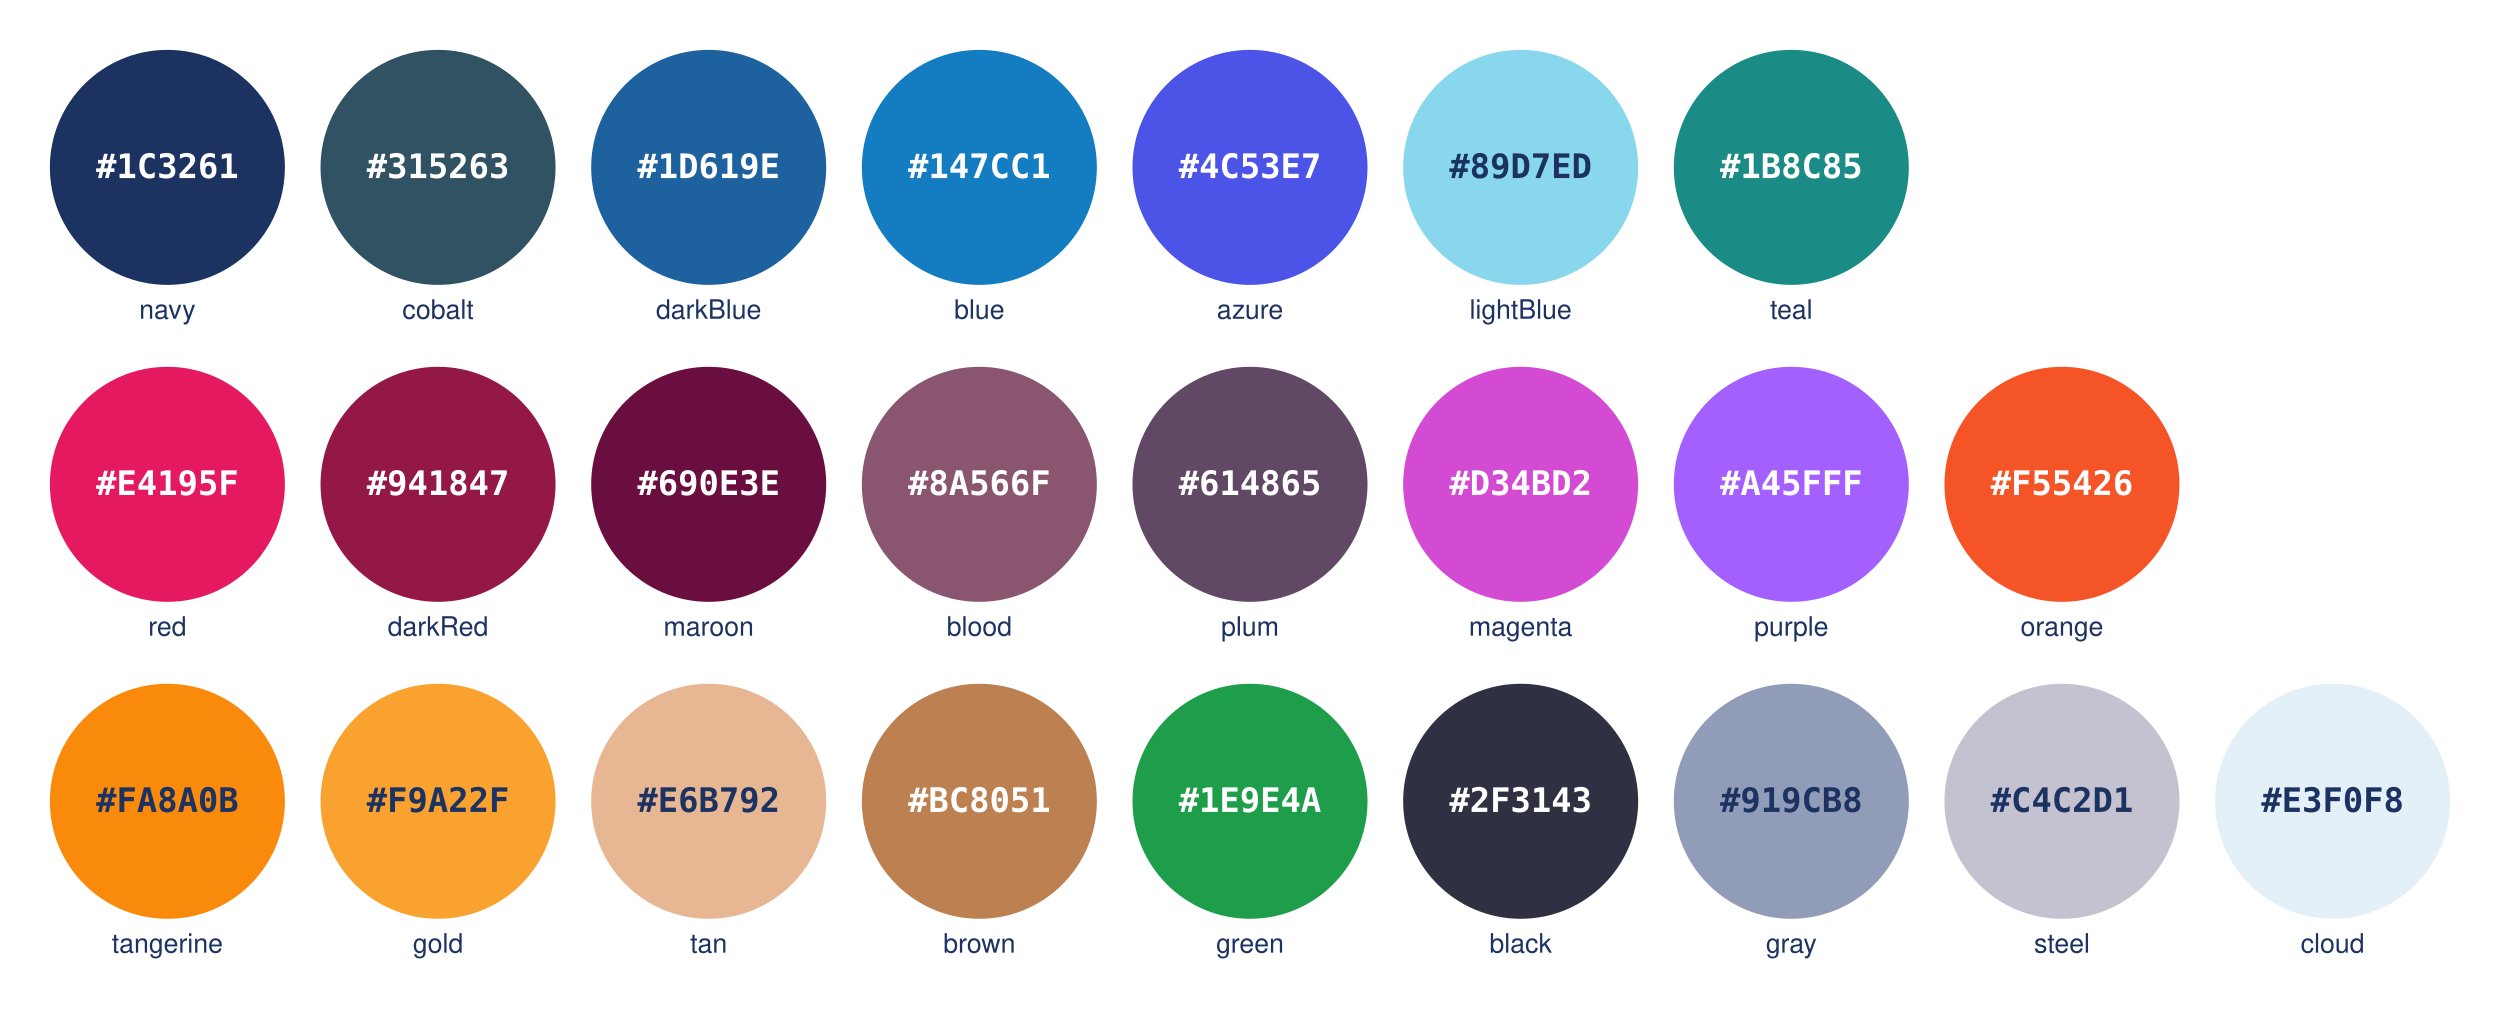
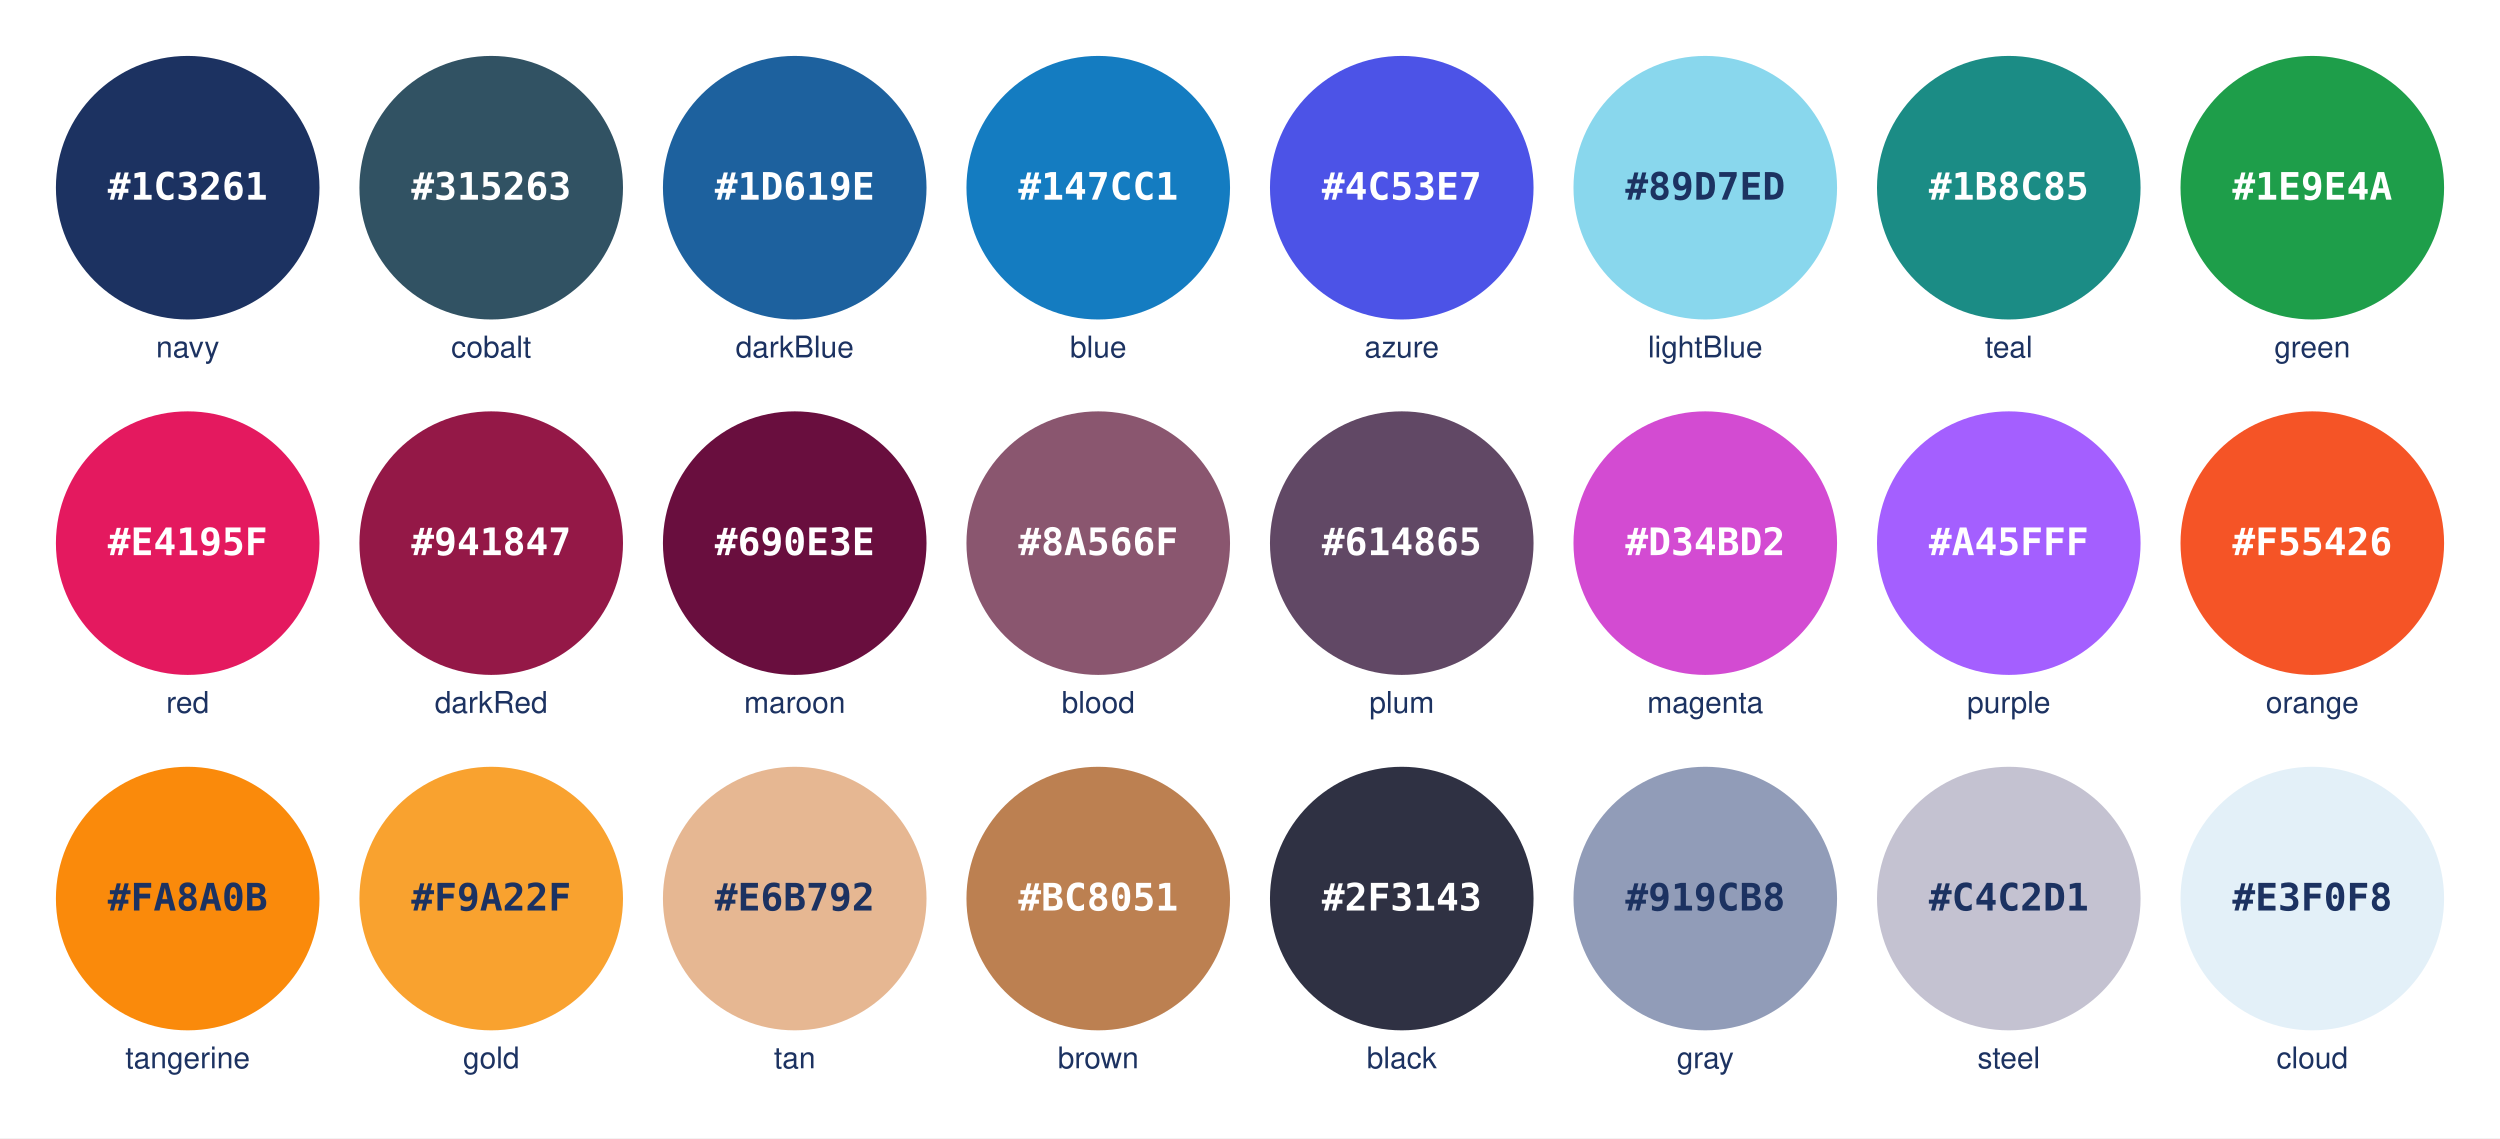
- <svg xmlns="http://www.w3.org/2000/svg" width="1404" height="570" viewBox="0 0 1404 570">
-   <rect width="1404" height="570" fill="#FFFFFF" />
+ <svg xmlns="http://www.w3.org/2000/svg" width="1252" height="570" viewBox="0 0 1252 570">
+   <rect width="1252" height="570" fill="#FFFFFF" />
  <circle cx="94.0" cy="94.0" r="66.0" fill="#1C3261" />
  <text x="94.0" y="100.0" text-anchor="middle" font-family="Menlo, monospace" font-size="19" font-weight="600" fill="#FFFFFF">#1C3261</text>
  <text x="94.0" y="179" text-anchor="middle" font-family="Helvetica, Arial, sans-serif" font-size="15" fill="#1C3261">navy</text>
  <circle cx="246.0" cy="94.0" r="66.0" fill="#315263" />
  <text x="246.0" y="100.0" text-anchor="middle" font-family="Menlo, monospace" font-size="19" font-weight="600" fill="#FFFFFF">#315263</text>
  <text x="246.0" y="179" text-anchor="middle" font-family="Helvetica, Arial, sans-serif" font-size="15" fill="#1C3261">cobalt</text>
  <circle cx="398.0" cy="94.0" r="66.0" fill="#1D619E" />
  <text x="398.0" y="100.0" text-anchor="middle" font-family="Menlo, monospace" font-size="19" font-weight="600" fill="#FFFFFF">#1D619E</text>
  <text x="398.0" y="179" text-anchor="middle" font-family="Helvetica, Arial, sans-serif" font-size="15" fill="#1C3261">darkBlue</text>
  <circle cx="550.0" cy="94.0" r="66.0" fill="#147CC1" />
  <text x="550.0" y="100.0" text-anchor="middle" font-family="Menlo, monospace" font-size="19" font-weight="600" fill="#FFFFFF">#147CC1</text>
  <text x="550.0" y="179" text-anchor="middle" font-family="Helvetica, Arial, sans-serif" font-size="15" fill="#1C3261">blue</text>
  <circle cx="702.0" cy="94.0" r="66.0" fill="#4C53E7" />
  <text x="702.0" y="100.0" text-anchor="middle" font-family="Menlo, monospace" font-size="19" font-weight="600" fill="#FFFFFF">#4C53E7</text>
  <text x="702.0" y="179" text-anchor="middle" font-family="Helvetica, Arial, sans-serif" font-size="15" fill="#1C3261">azure</text>
  <circle cx="854.0" cy="94.0" r="66.0" fill="#89D7ED" />
  <text x="854.0" y="100.0" text-anchor="middle" font-family="Menlo, monospace" font-size="19" font-weight="600" fill="#1C3261">#89D7ED</text>
  <text x="854.0" y="179" text-anchor="middle" font-family="Helvetica, Arial, sans-serif" font-size="15" fill="#1C3261">lightBlue</text>
  <circle cx="1006.0" cy="94.0" r="66.0" fill="#1B8C85" />
  <text x="1006.0" y="100.0" text-anchor="middle" font-family="Menlo, monospace" font-size="19" font-weight="600" fill="#FFFFFF">#1B8C85</text>
  <text x="1006.0" y="179" text-anchor="middle" font-family="Helvetica, Arial, sans-serif" font-size="15" fill="#1C3261">teal</text>
+   <circle cx="1158.0" cy="94.0" r="66.0" fill="#1E9E4A" />
+   <text x="1158.0" y="100.0" text-anchor="middle" font-family="Menlo, monospace" font-size="19" font-weight="600" fill="#FFFFFF">#1E9E4A</text>
+   <text x="1158.0" y="179" text-anchor="middle" font-family="Helvetica, Arial, sans-serif" font-size="15" fill="#1C3261">green</text>
  <circle cx="94.0" cy="272.0" r="66.0" fill="#E4195F" />
  <text x="94.0" y="278.0" text-anchor="middle" font-family="Menlo, monospace" font-size="19" font-weight="600" fill="#FFFFFF">#E4195F</text>
  <text x="94.0" y="357" text-anchor="middle" font-family="Helvetica, Arial, sans-serif" font-size="15" fill="#1C3261">red</text>
  <circle cx="246.0" cy="272.0" r="66.0" fill="#941847" />
  <text x="246.0" y="278.0" text-anchor="middle" font-family="Menlo, monospace" font-size="19" font-weight="600" fill="#FFFFFF">#941847</text>
  <text x="246.0" y="357" text-anchor="middle" font-family="Helvetica, Arial, sans-serif" font-size="15" fill="#1C3261">darkRed</text>
  <circle cx="398.0" cy="272.0" r="66.0" fill="#690E3E" />
  <text x="398.0" y="278.0" text-anchor="middle" font-family="Menlo, monospace" font-size="19" font-weight="600" fill="#FFFFFF">#690E3E</text>
  <text x="398.0" y="357" text-anchor="middle" font-family="Helvetica, Arial, sans-serif" font-size="15" fill="#1C3261">maroon</text>
  <circle cx="550.0" cy="272.0" r="66.0" fill="#8A566F" />
  <text x="550.0" y="278.0" text-anchor="middle" font-family="Menlo, monospace" font-size="19" font-weight="600" fill="#FFFFFF">#8A566F</text>
  <text x="550.0" y="357" text-anchor="middle" font-family="Helvetica, Arial, sans-serif" font-size="15" fill="#1C3261">blood</text>
  <circle cx="702.0" cy="272.0" r="66.0" fill="#614865" />
  <text x="702.0" y="278.0" text-anchor="middle" font-family="Menlo, monospace" font-size="19" font-weight="600" fill="#FFFFFF">#614865</text>
  <text x="702.0" y="357" text-anchor="middle" font-family="Helvetica, Arial, sans-serif" font-size="15" fill="#1C3261">plum</text>
  <circle cx="854.0" cy="272.0" r="66.0" fill="#D34BD2" />
  <text x="854.0" y="278.0" text-anchor="middle" font-family="Menlo, monospace" font-size="19" font-weight="600" fill="#FFFFFF">#D34BD2</text>
  <text x="854.0" y="357" text-anchor="middle" font-family="Helvetica, Arial, sans-serif" font-size="15" fill="#1C3261">magenta</text>
  <circle cx="1006.0" cy="272.0" r="66.0" fill="#A45FFF" />
  <text x="1006.0" y="278.0" text-anchor="middle" font-family="Menlo, monospace" font-size="19" font-weight="600" fill="#FFFFFF">#A45FFF</text>
  <text x="1006.0" y="357" text-anchor="middle" font-family="Helvetica, Arial, sans-serif" font-size="15" fill="#1C3261">purple</text>
  <circle cx="1158.0" cy="272.0" r="66.0" fill="#F55426" />
  <text x="1158.0" y="278.0" text-anchor="middle" font-family="Menlo, monospace" font-size="19" font-weight="600" fill="#FFFFFF">#F55426</text>
  <text x="1158.0" y="357" text-anchor="middle" font-family="Helvetica, Arial, sans-serif" font-size="15" fill="#1C3261">orange</text>
  <circle cx="94.0" cy="450.0" r="66.0" fill="#FA8A0B" />
  <text x="94.0" y="456.0" text-anchor="middle" font-family="Menlo, monospace" font-size="19" font-weight="600" fill="#1C3261">#FA8A0B</text>
  <text x="94.0" y="535" text-anchor="middle" font-family="Helvetica, Arial, sans-serif" font-size="15" fill="#1C3261">tangerine</text>
  <circle cx="246.0" cy="450.0" r="66.0" fill="#F9A22F" />
  <text x="246.0" y="456.0" text-anchor="middle" font-family="Menlo, monospace" font-size="19" font-weight="600" fill="#1C3261">#F9A22F</text>
  <text x="246.0" y="535" text-anchor="middle" font-family="Helvetica, Arial, sans-serif" font-size="15" fill="#1C3261">gold</text>
  <circle cx="398.0" cy="450.0" r="66.0" fill="#E6B792" />
  <text x="398.0" y="456.0" text-anchor="middle" font-family="Menlo, monospace" font-size="19" font-weight="600" fill="#1C3261">#E6B792</text>
  <text x="398.0" y="535" text-anchor="middle" font-family="Helvetica, Arial, sans-serif" font-size="15" fill="#1C3261">tan</text>
  <circle cx="550.0" cy="450.0" r="66.0" fill="#BC8051" />
  <text x="550.0" y="456.0" text-anchor="middle" font-family="Menlo, monospace" font-size="19" font-weight="600" fill="#FFFFFF">#BC8051</text>
  <text x="550.0" y="535" text-anchor="middle" font-family="Helvetica, Arial, sans-serif" font-size="15" fill="#1C3261">brown</text>
-   <circle cx="702.0" cy="450.0" r="66.0" fill="#1E9E4A" />
-   <text x="702.0" y="456.0" text-anchor="middle" font-family="Menlo, monospace" font-size="19" font-weight="600" fill="#FFFFFF">#1E9E4A</text>
-   <text x="702.0" y="535" text-anchor="middle" font-family="Helvetica, Arial, sans-serif" font-size="15" fill="#1C3261">green</text>
-   <circle cx="854.0" cy="450.0" r="66.0" fill="#2F3143" />
-   <text x="854.0" y="456.0" text-anchor="middle" font-family="Menlo, monospace" font-size="19" font-weight="600" fill="#FFFFFF">#2F3143</text>
-   <text x="854.0" y="535" text-anchor="middle" font-family="Helvetica, Arial, sans-serif" font-size="15" fill="#1C3261">black</text>
-   <circle cx="1006.0" cy="450.0" r="66.0" fill="#919CB8" />
-   <text x="1006.0" y="456.0" text-anchor="middle" font-family="Menlo, monospace" font-size="19" font-weight="600" fill="#1C3261">#919CB8</text>
-   <text x="1006.0" y="535" text-anchor="middle" font-family="Helvetica, Arial, sans-serif" font-size="15" fill="#1C3261">gray</text>
-   <circle cx="1158.0" cy="450.0" r="66.0" fill="#C4C2D1" />
-   <text x="1158.0" y="456.0" text-anchor="middle" font-family="Menlo, monospace" font-size="19" font-weight="600" fill="#1C3261">#C4C2D1</text>
-   <text x="1158.0" y="535" text-anchor="middle" font-family="Helvetica, Arial, sans-serif" font-size="15" fill="#1C3261">steel</text>
-   <circle cx="1310.0" cy="450.0" r="66.0" fill="#E3F0F8" />
-   <text x="1310.0" y="456.0" text-anchor="middle" font-family="Menlo, monospace" font-size="19" font-weight="600" fill="#1C3261">#E3F0F8</text>
-   <text x="1310.0" y="535" text-anchor="middle" font-family="Helvetica, Arial, sans-serif" font-size="15" fill="#1C3261">cloud</text>
+   <circle cx="702.0" cy="450.0" r="66.0" fill="#2F3143" />
+   <text x="702.0" y="456.0" text-anchor="middle" font-family="Menlo, monospace" font-size="19" font-weight="600" fill="#FFFFFF">#2F3143</text>
+   <text x="702.0" y="535" text-anchor="middle" font-family="Helvetica, Arial, sans-serif" font-size="15" fill="#1C3261">black</text>
+   <circle cx="854.0" cy="450.0" r="66.0" fill="#919CB8" />
+   <text x="854.0" y="456.0" text-anchor="middle" font-family="Menlo, monospace" font-size="19" font-weight="600" fill="#1C3261">#919CB8</text>
+   <text x="854.0" y="535" text-anchor="middle" font-family="Helvetica, Arial, sans-serif" font-size="15" fill="#1C3261">gray</text>
+   <circle cx="1006.0" cy="450.0" r="66.0" fill="#C4C2D1" />
+   <text x="1006.0" y="456.0" text-anchor="middle" font-family="Menlo, monospace" font-size="19" font-weight="600" fill="#1C3261">#C4C2D1</text>
+   <text x="1006.0" y="535" text-anchor="middle" font-family="Helvetica, Arial, sans-serif" font-size="15" fill="#1C3261">steel</text>
+   <circle cx="1158.0" cy="450.0" r="66.0" fill="#E3F0F8" />
+   <text x="1158.0" y="456.0" text-anchor="middle" font-family="Menlo, monospace" font-size="19" font-weight="600" fill="#1C3261">#E3F0F8</text>
+   <text x="1158.0" y="535" text-anchor="middle" font-family="Helvetica, Arial, sans-serif" font-size="15" fill="#1C3261">cloud</text>
</svg>
